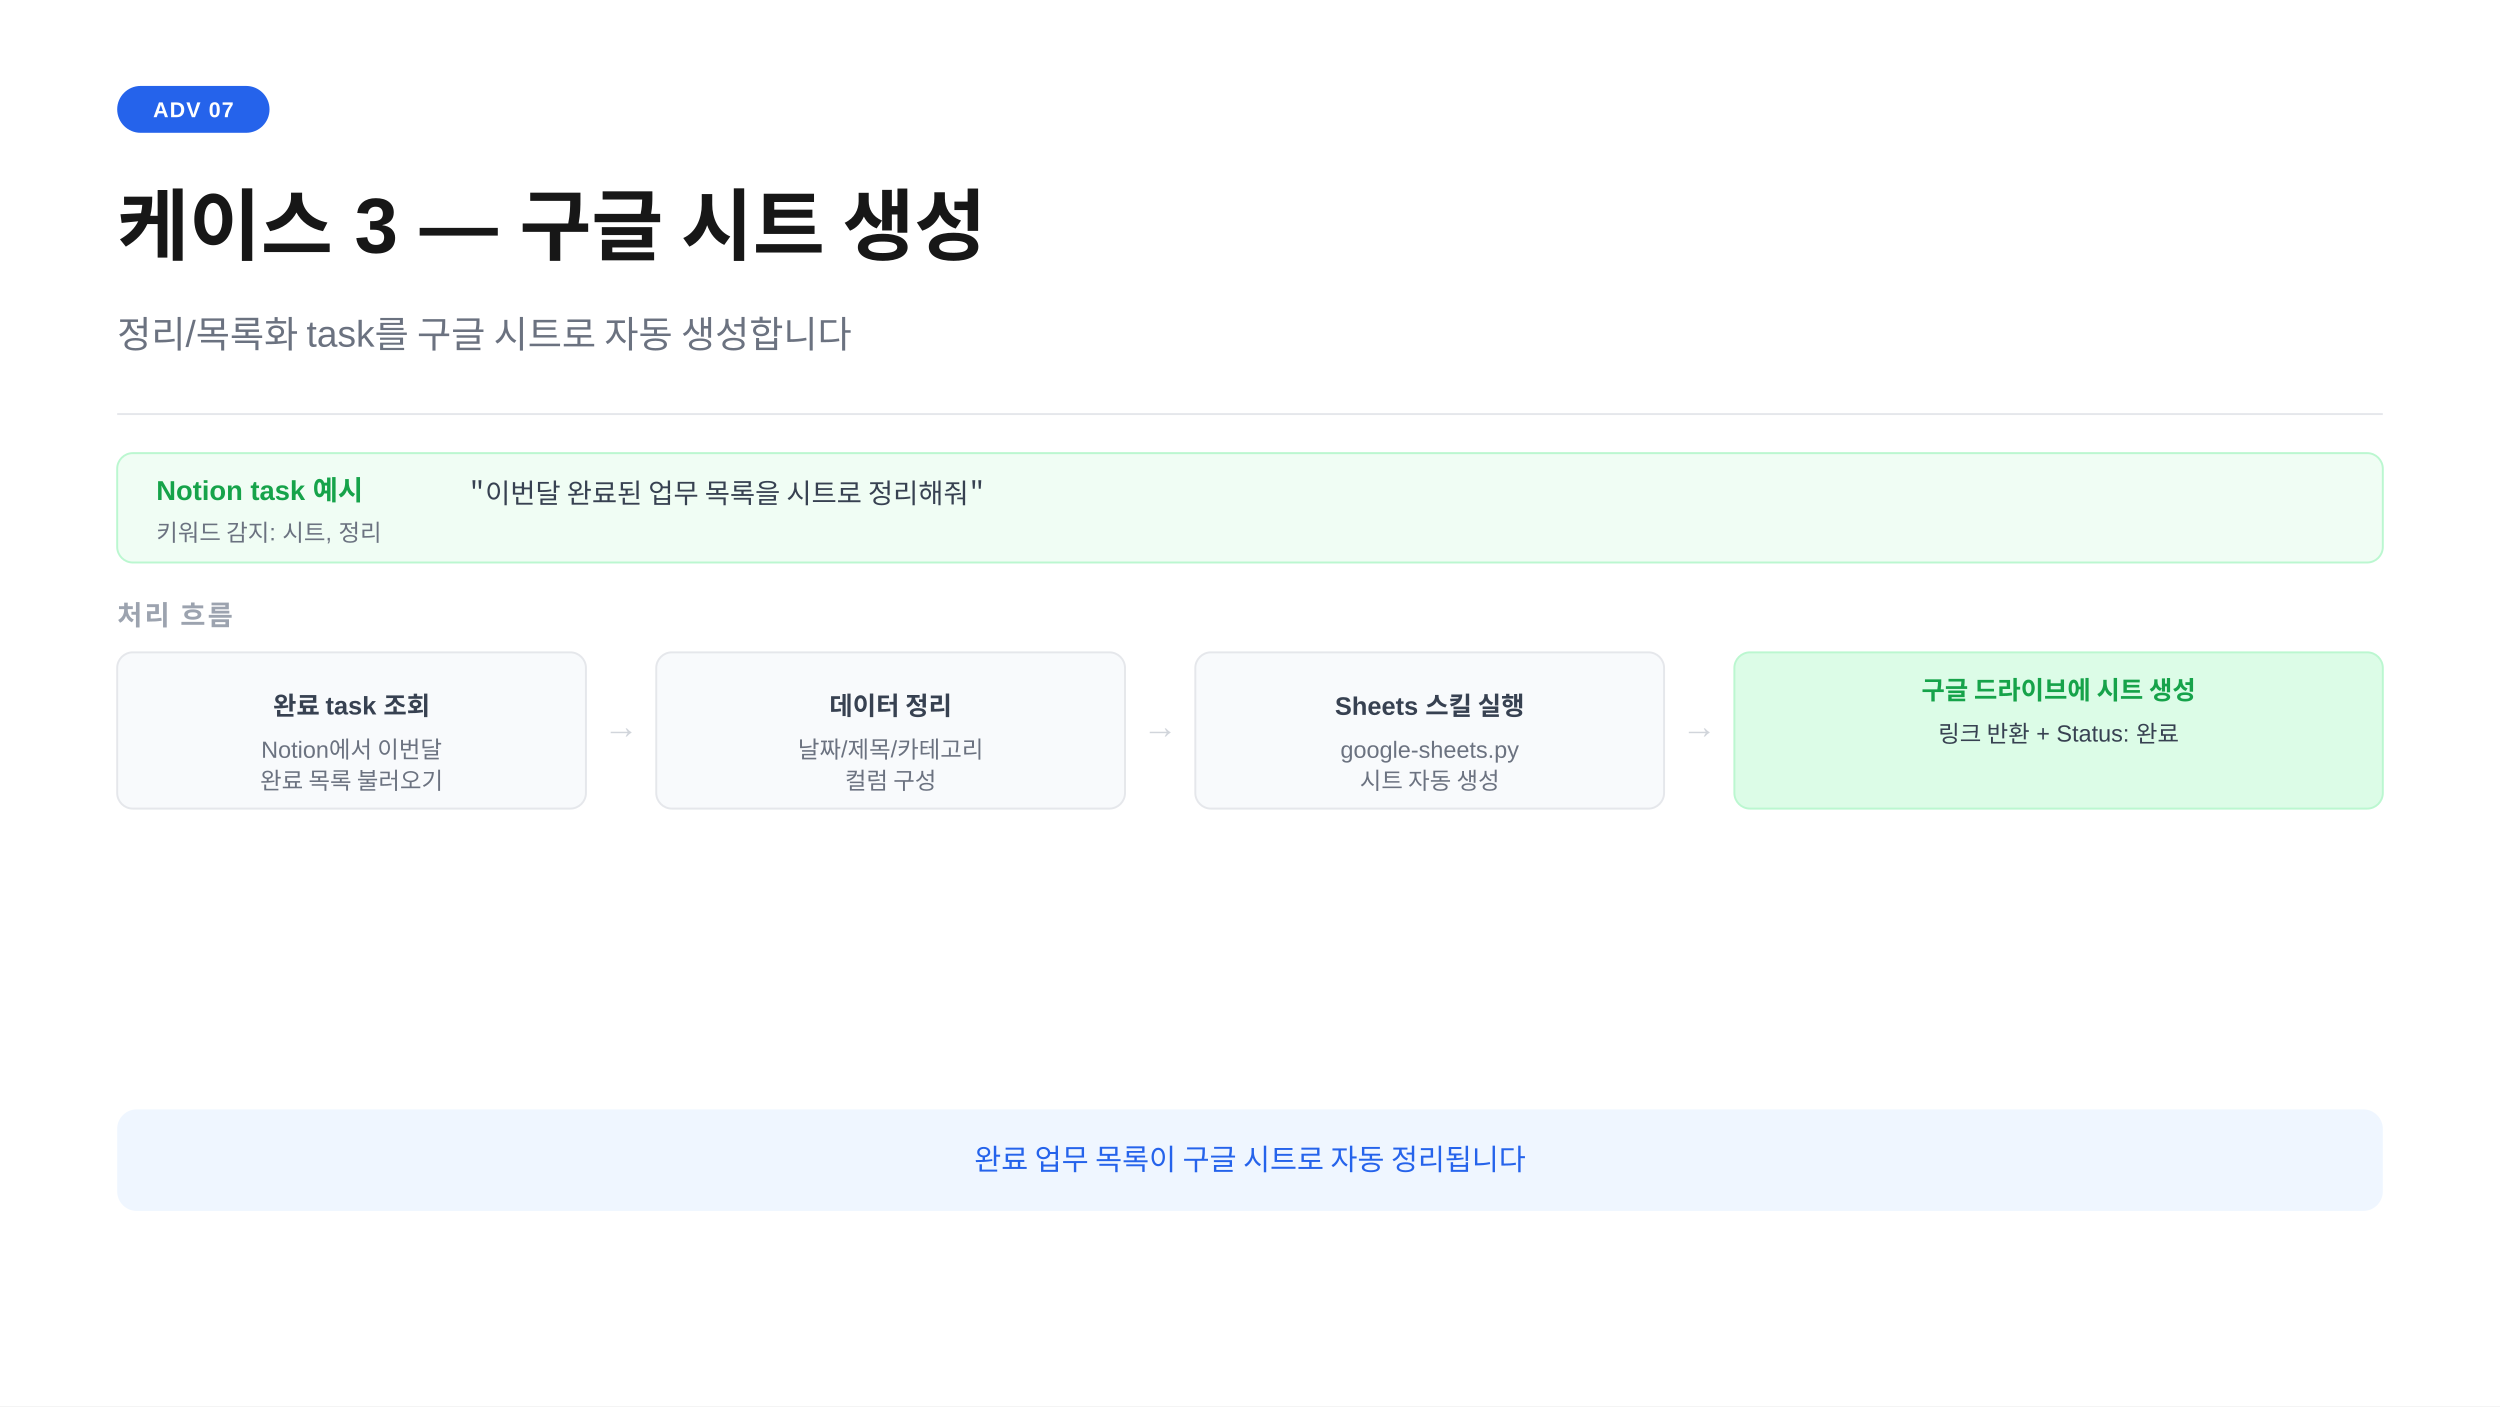
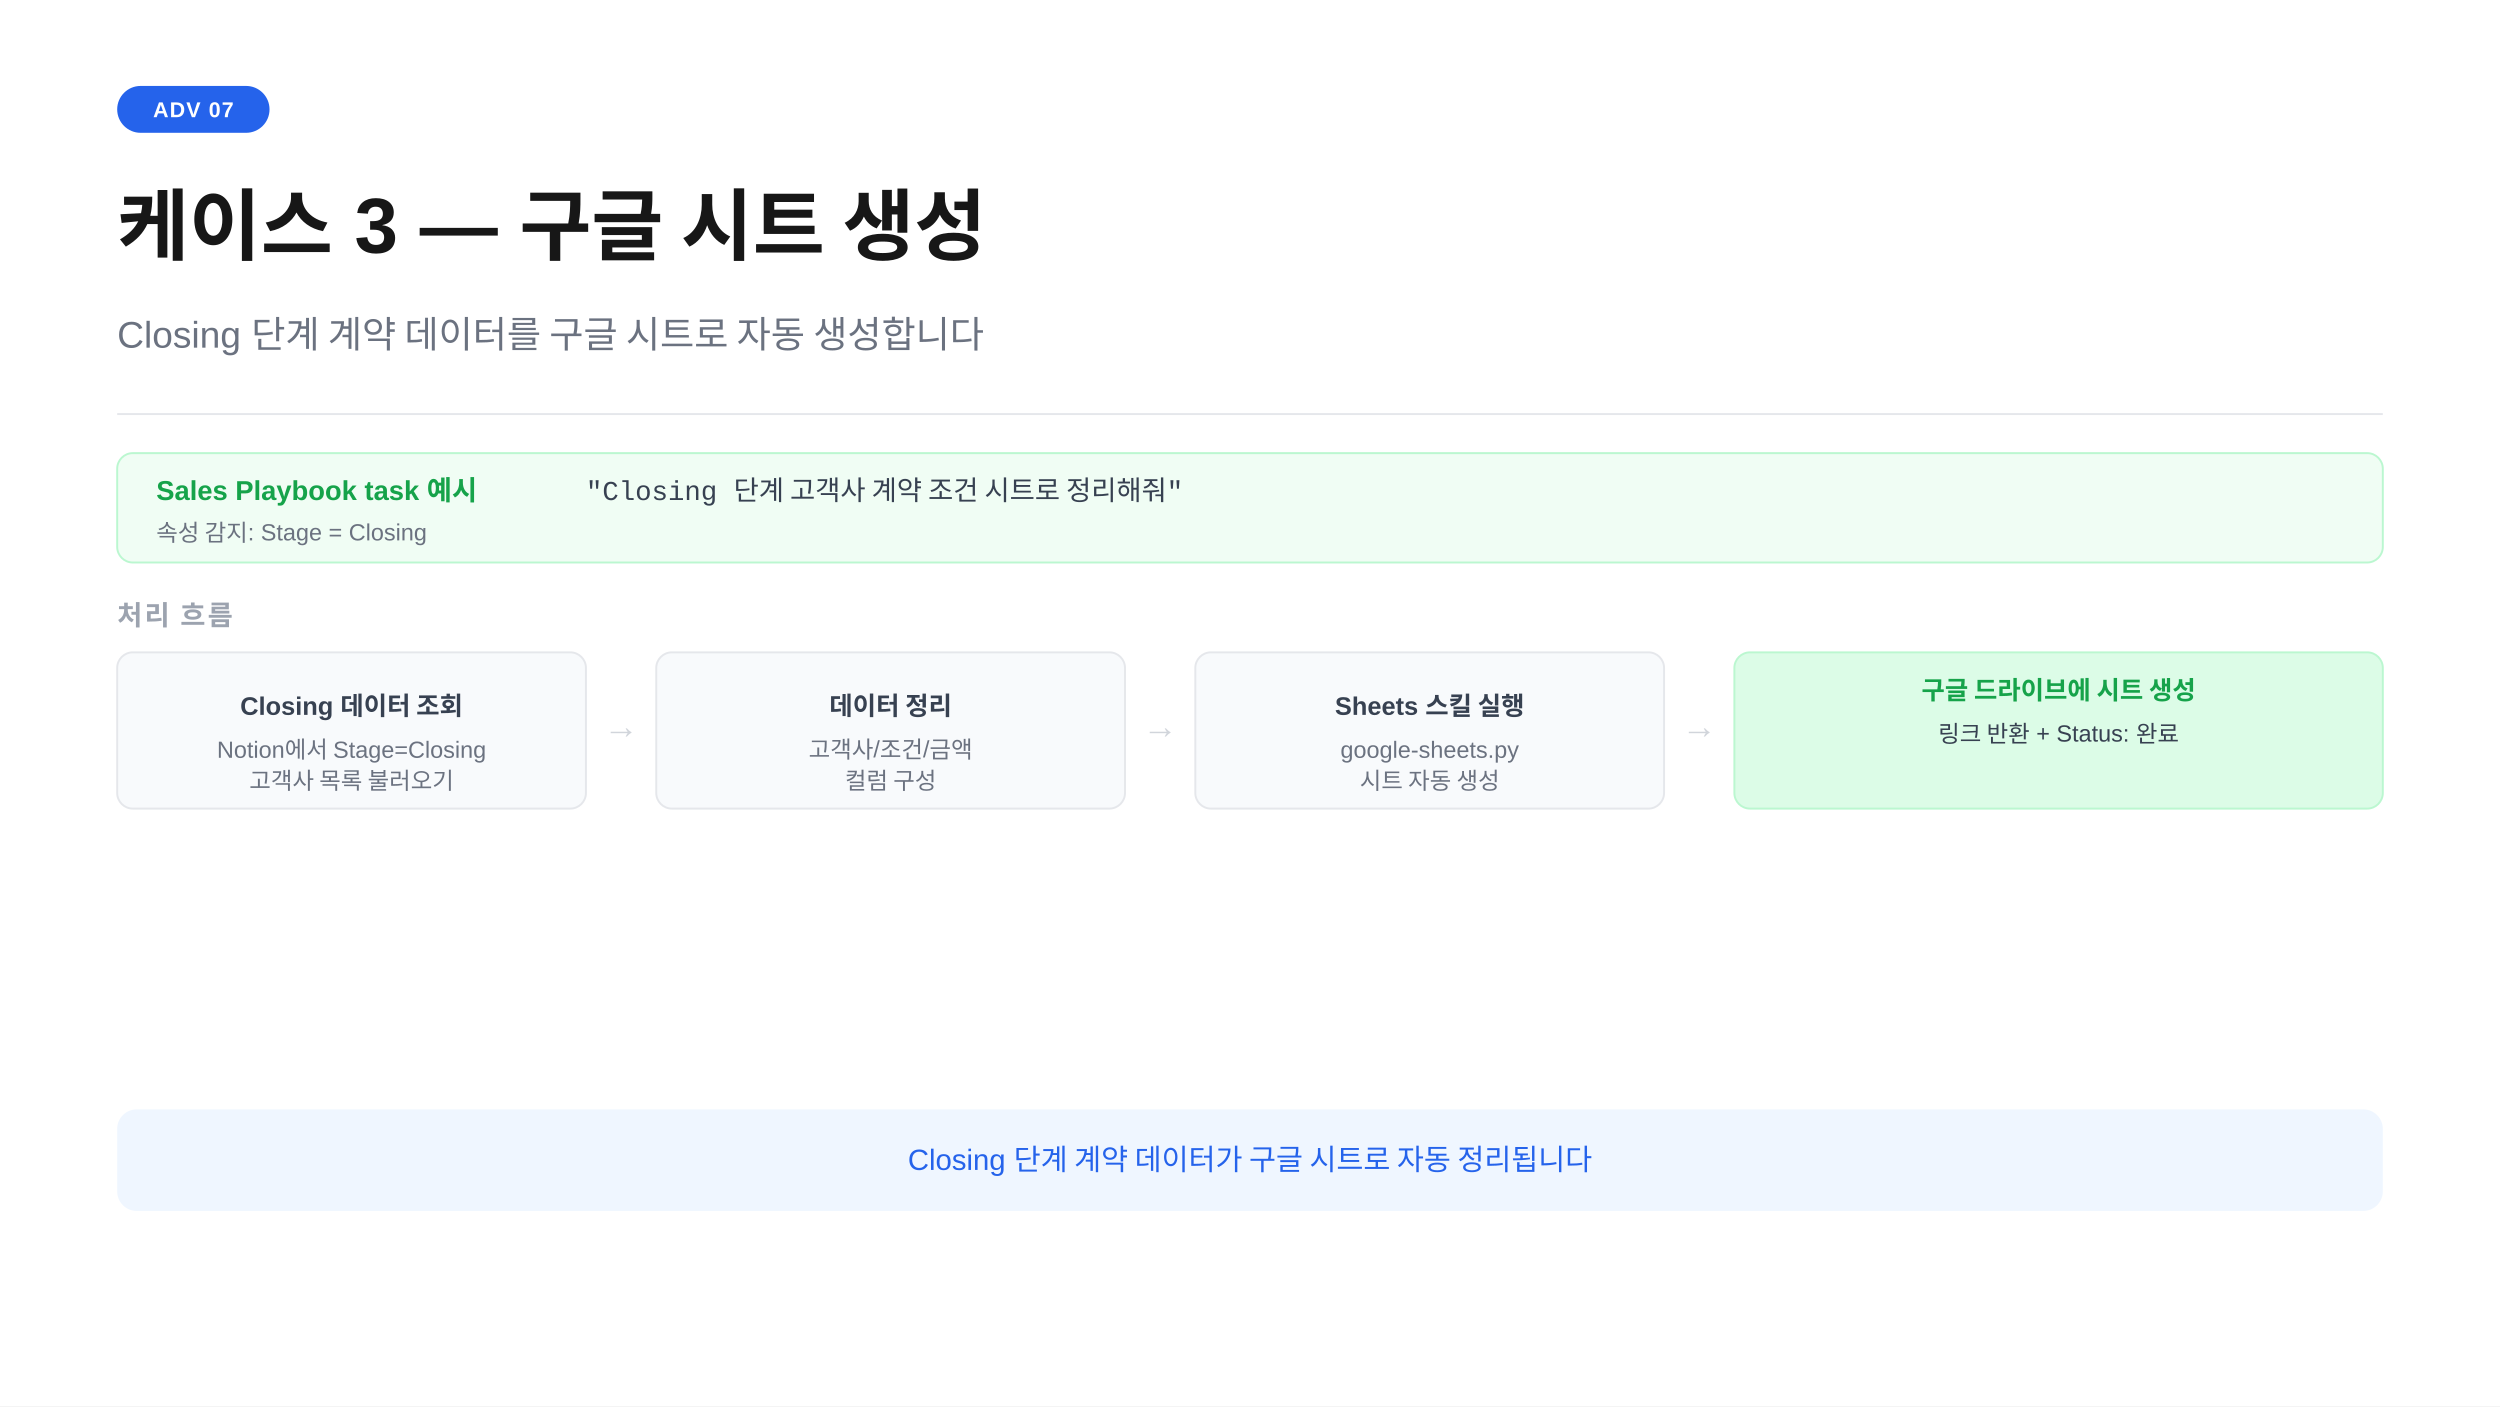
<svg xmlns="http://www.w3.org/2000/svg" width="1280" height="720" viewBox="0 0 1280 720">
  <rect width="1280" height="720" fill="#ffffff" />
  <rect x="60" y="44" width="78" height="24" rx="12" fill="#2563eb" />
  <text x="99" y="60" text-anchor="middle" font-family="-apple-system,BlinkMacSystemFont,'Segoe UI',Arial,sans-serif" font-size="11" font-weight="700" fill="#ffffff" letter-spacing="0.05em">ADV 07</text>
  <text x="60" y="130" font-family="-apple-system,BlinkMacSystemFont,'Segoe UI',Arial,sans-serif" font-size="40" font-weight="700" fill="#171717">케이스 3 — 구글 시트 생성</text>
-   <text x="60" y="178" font-family="-apple-system,BlinkMacSystemFont,'Segoe UI',Arial,sans-serif" font-size="19" fill="#6b7280">정리/목록화 task를 구글 시트로 자동 생성합니다</text>
+   <text x="60" y="178" font-family="-apple-system,BlinkMacSystemFont,'Segoe UI',Arial,sans-serif" font-size="19" fill="#6b7280">Closing 단계 계약 데이터를 구글 시트로 자동 생성합니다</text>
  <line x1="60" y1="212" x2="1220" y2="212" stroke="#e5e7eb" stroke-width="1" />
  <rect x="60" y="232" width="1160" height="56" rx="8" fill="#f0fdf4" stroke="#bbf7d0" stroke-width="1" />
-   <text x="80" y="256" font-family="-apple-system,BlinkMacSystemFont,'Segoe UI',Arial,sans-serif" font-size="14" font-weight="700" fill="#16a34a">Notion task 예시</text>
-   <text x="240" y="256" font-family="'Courier New',Courier,monospace" font-size="14" fill="#374151">"이번달 완료된 업무 목록을 시트로 정리해줘"</text>
-   <text x="80" y="277" font-family="-apple-system,BlinkMacSystemFont,'Segoe UI',Arial,sans-serif" font-size="12" fill="#6b7280">키워드 감지: 시트, 정리</text>
+   <text x="80" y="256" font-family="-apple-system,BlinkMacSystemFont,'Segoe UI',Arial,sans-serif" font-size="14" font-weight="700" fill="#16a34a">Sales Playbook task 예시</text>
+   <text x="300" y="256" font-family="'Courier New',Courier,monospace" font-size="14" fill="#374151">"Closing 단계 고객사 계약 조건 시트로 정리해줘"</text>
+   <text x="80" y="277" font-family="-apple-system,BlinkMacSystemFont,'Segoe UI',Arial,sans-serif" font-size="12" fill="#6b7280">속성 감지: Stage = Closing</text>
  <text x="60" y="320" font-family="-apple-system,BlinkMacSystemFont,'Segoe UI',Arial,sans-serif" font-size="14" font-weight="600" fill="#9ca3af" letter-spacing="0.08em">처리 흐름</text>
  <rect x="60" y="334" width="240" height="80" rx="8" fill="#f8fafc" stroke="#e5e7eb" stroke-width="1" />
-   <text x="180" y="366" text-anchor="middle" font-family="-apple-system,BlinkMacSystemFont,'Segoe UI',Arial,sans-serif" font-size="13" font-weight="700" fill="#374151">완료 task 조회</text>
-   <text x="180" y="388" text-anchor="middle" font-family="-apple-system,BlinkMacSystemFont,'Segoe UI',Arial,sans-serif" font-size="12" fill="#6b7280">Notion에서 이번달</text>
-   <text x="180" y="404" text-anchor="middle" font-family="-apple-system,BlinkMacSystemFont,'Segoe UI',Arial,sans-serif" font-size="12" fill="#6b7280">완료 목록 불러오기</text>
+   <text x="180" y="366" text-anchor="middle" font-family="-apple-system,BlinkMacSystemFont,'Segoe UI',Arial,sans-serif" font-size="13" font-weight="700" fill="#374151">Closing 데이터 조회</text>
+   <text x="180" y="388" text-anchor="middle" font-family="-apple-system,BlinkMacSystemFont,'Segoe UI',Arial,sans-serif" font-size="12" fill="#6b7280">Notion에서 Stage=Closing</text>
+   <text x="180" y="404" text-anchor="middle" font-family="-apple-system,BlinkMacSystemFont,'Segoe UI',Arial,sans-serif" font-size="12" fill="#6b7280">고객사 목록 불러오기</text>
  <text x="318" y="378" text-anchor="middle" font-family="-apple-system,BlinkMacSystemFont,'Segoe UI',Arial,sans-serif" font-size="18" fill="#d1d5db">→</text>
  <rect x="336" y="334" width="240" height="80" rx="8" fill="#f8fafc" stroke="#e5e7eb" stroke-width="1" />
  <text x="456" y="366" text-anchor="middle" font-family="-apple-system,BlinkMacSystemFont,'Segoe UI',Arial,sans-serif" font-size="13" font-weight="700" fill="#374151">데이터 정리</text>
-   <text x="456" y="388" text-anchor="middle" font-family="-apple-system,BlinkMacSystemFont,'Segoe UI',Arial,sans-serif" font-size="12" fill="#6b7280">날짜/제목/카테고리</text>
+   <text x="456" y="388" text-anchor="middle" font-family="-apple-system,BlinkMacSystemFont,'Segoe UI',Arial,sans-serif" font-size="12" fill="#6b7280">고객사/조건/금액</text>
  <text x="456" y="404" text-anchor="middle" font-family="-apple-system,BlinkMacSystemFont,'Segoe UI',Arial,sans-serif" font-size="12" fill="#6b7280">컬럼 구성</text>
  <text x="594" y="378" text-anchor="middle" font-family="-apple-system,BlinkMacSystemFont,'Segoe UI',Arial,sans-serif" font-size="18" fill="#d1d5db">→</text>
  <rect x="612" y="334" width="240" height="80" rx="8" fill="#f8fafc" stroke="#e5e7eb" stroke-width="1" />
  <text x="732" y="366" text-anchor="middle" font-family="-apple-system,BlinkMacSystemFont,'Segoe UI',Arial,sans-serif" font-size="13" font-weight="700" fill="#374151">Sheets 스킬 실행</text>
  <text x="732" y="388" text-anchor="middle" font-family="-apple-system,BlinkMacSystemFont,'Segoe UI',Arial,sans-serif" font-size="12" fill="#6b7280">google-sheets.py</text>
  <text x="732" y="404" text-anchor="middle" font-family="-apple-system,BlinkMacSystemFont,'Segoe UI',Arial,sans-serif" font-size="12" fill="#6b7280">시트 자동 생성</text>
  <text x="870" y="378" text-anchor="middle" font-family="-apple-system,BlinkMacSystemFont,'Segoe UI',Arial,sans-serif" font-size="18" fill="#d1d5db">→</text>
  <rect x="888" y="334" width="332" height="80" rx="8" fill="#dcfce7" stroke="#bbf7d0" stroke-width="1" />
  <text x="1054" y="358" text-anchor="middle" font-family="-apple-system,BlinkMacSystemFont,'Segoe UI',Arial,sans-serif" font-size="13" font-weight="700" fill="#16a34a">구글 드라이브에 시트 생성</text>
  <text x="1054" y="380" text-anchor="middle" font-family="-apple-system,BlinkMacSystemFont,'Segoe UI',Arial,sans-serif" font-size="12" fill="#374151">링크 반환 + Status: 완료</text>
  <rect x="60" y="568" width="1160" height="52" rx="10" fill="#eff6ff" />
-   <text x="640" y="599" text-anchor="middle" font-family="-apple-system,BlinkMacSystemFont,'Segoe UI',Arial,sans-serif" font-size="15" fill="#2563eb">완료 업무 목록이 구글 시트로 자동 정리됩니다</text>
+   <text x="640" y="599" text-anchor="middle" font-family="-apple-system,BlinkMacSystemFont,'Segoe UI',Arial,sans-serif" font-size="15" fill="#2563eb">Closing 단계 계약 데이터가 구글 시트로 자동 정리됩니다</text>
</svg>
